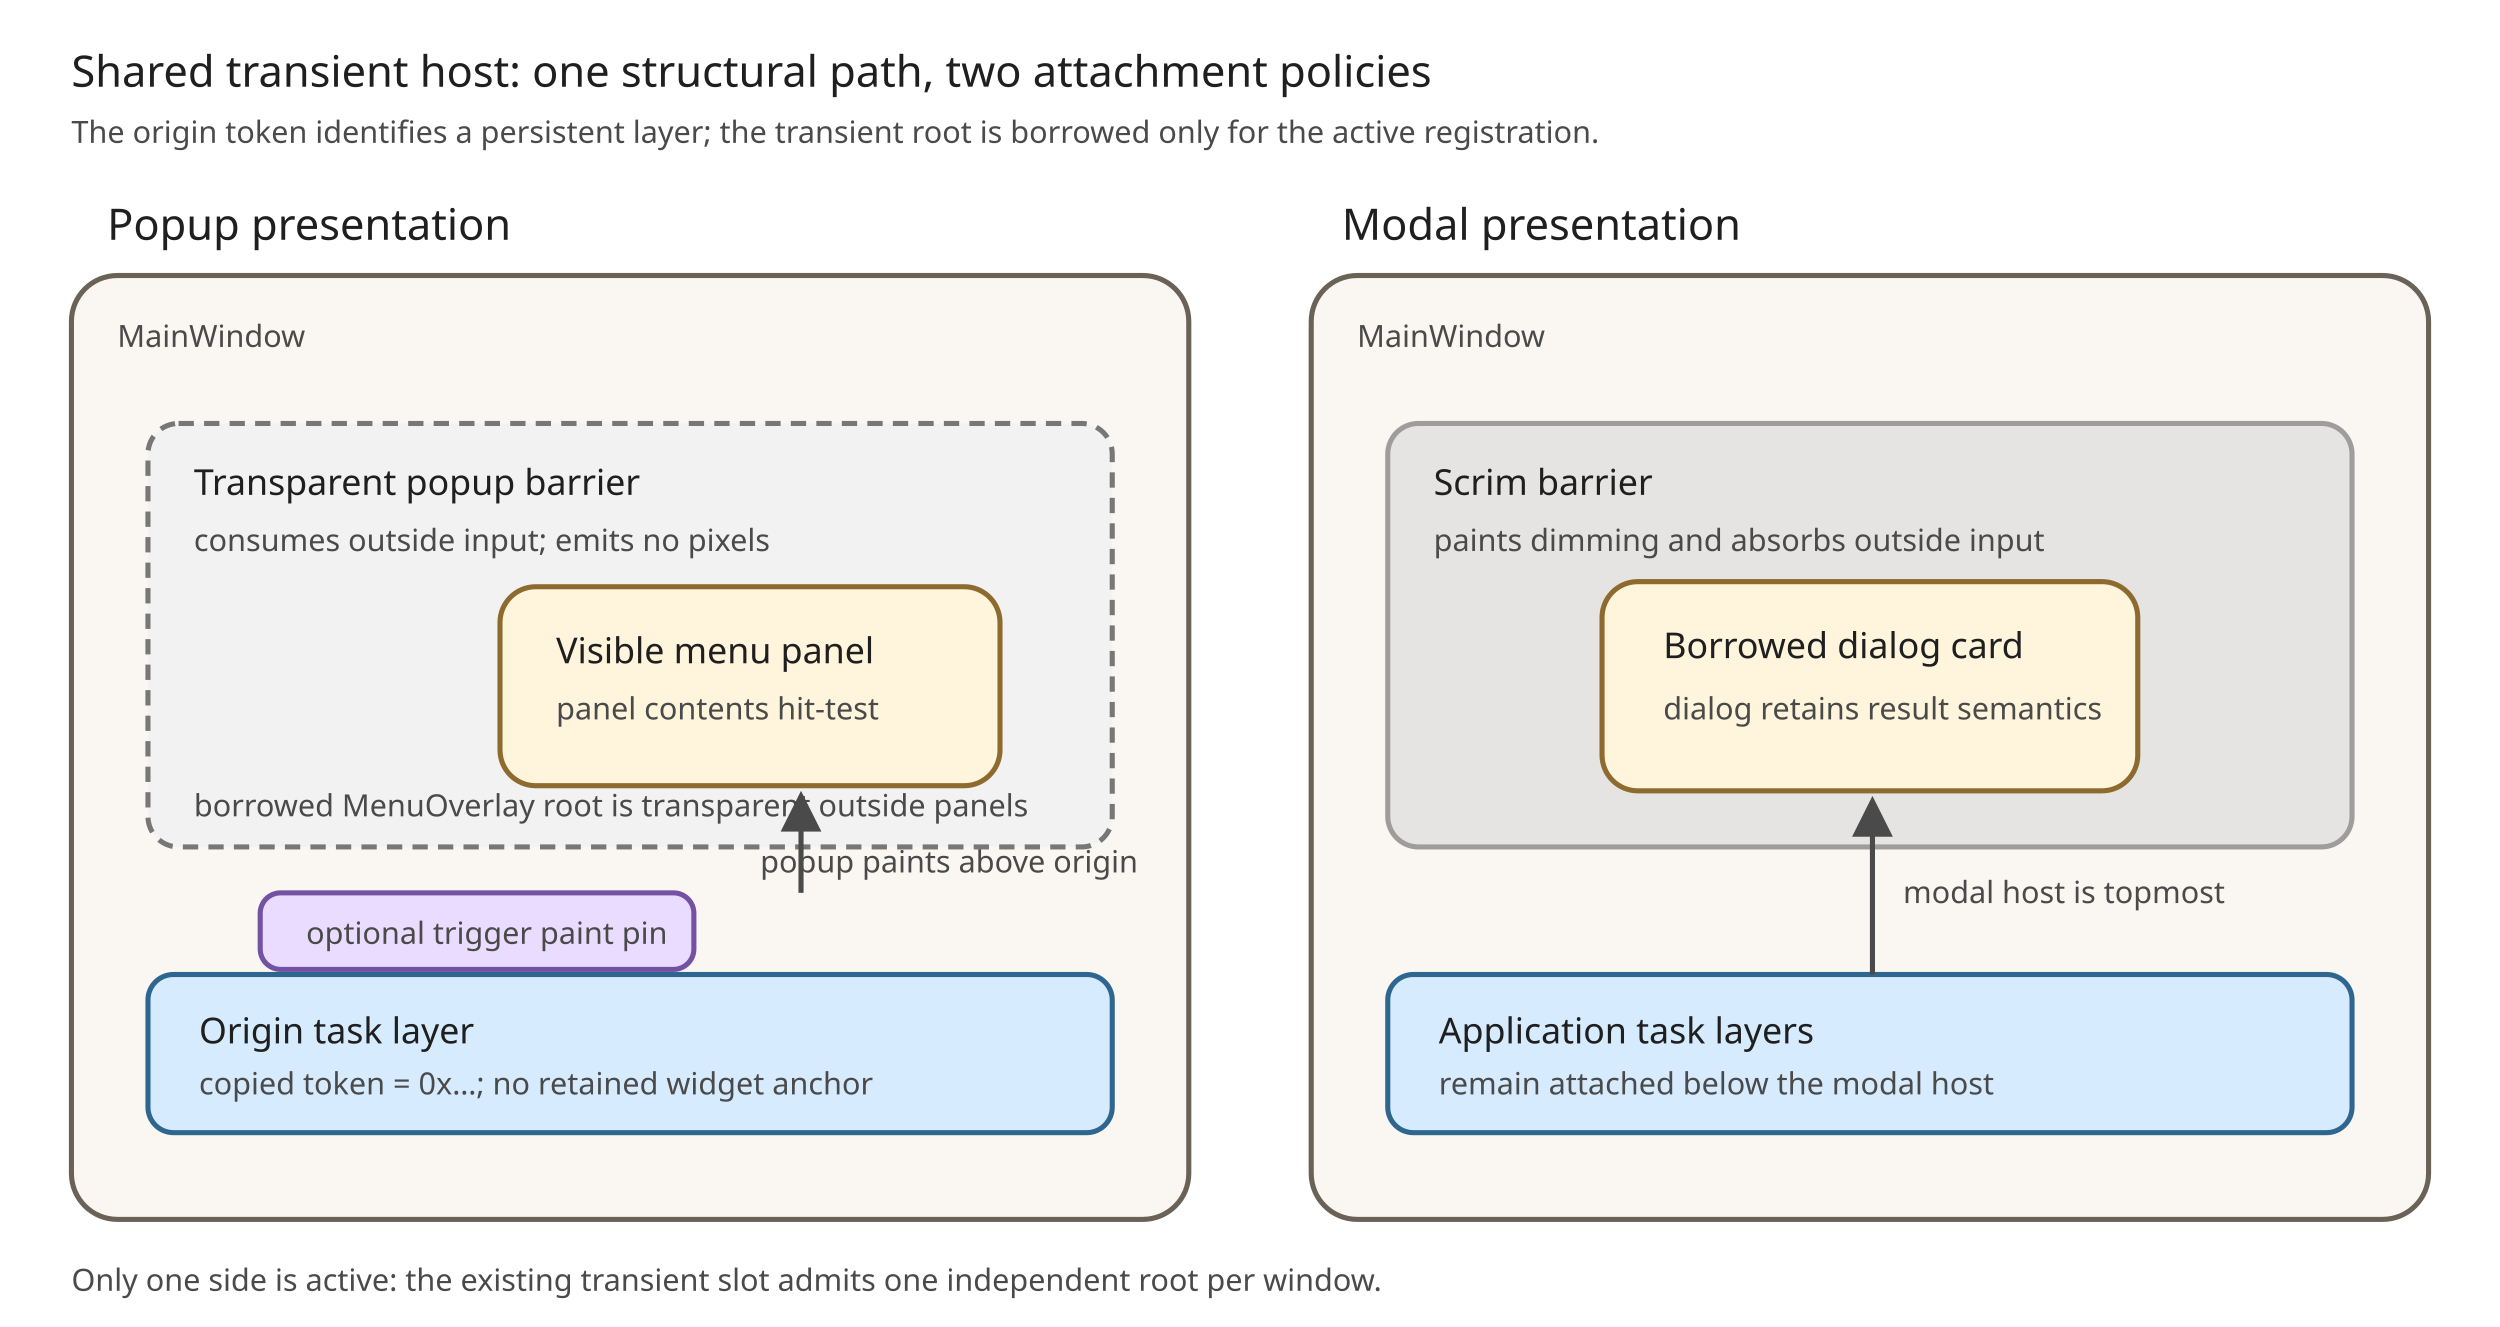
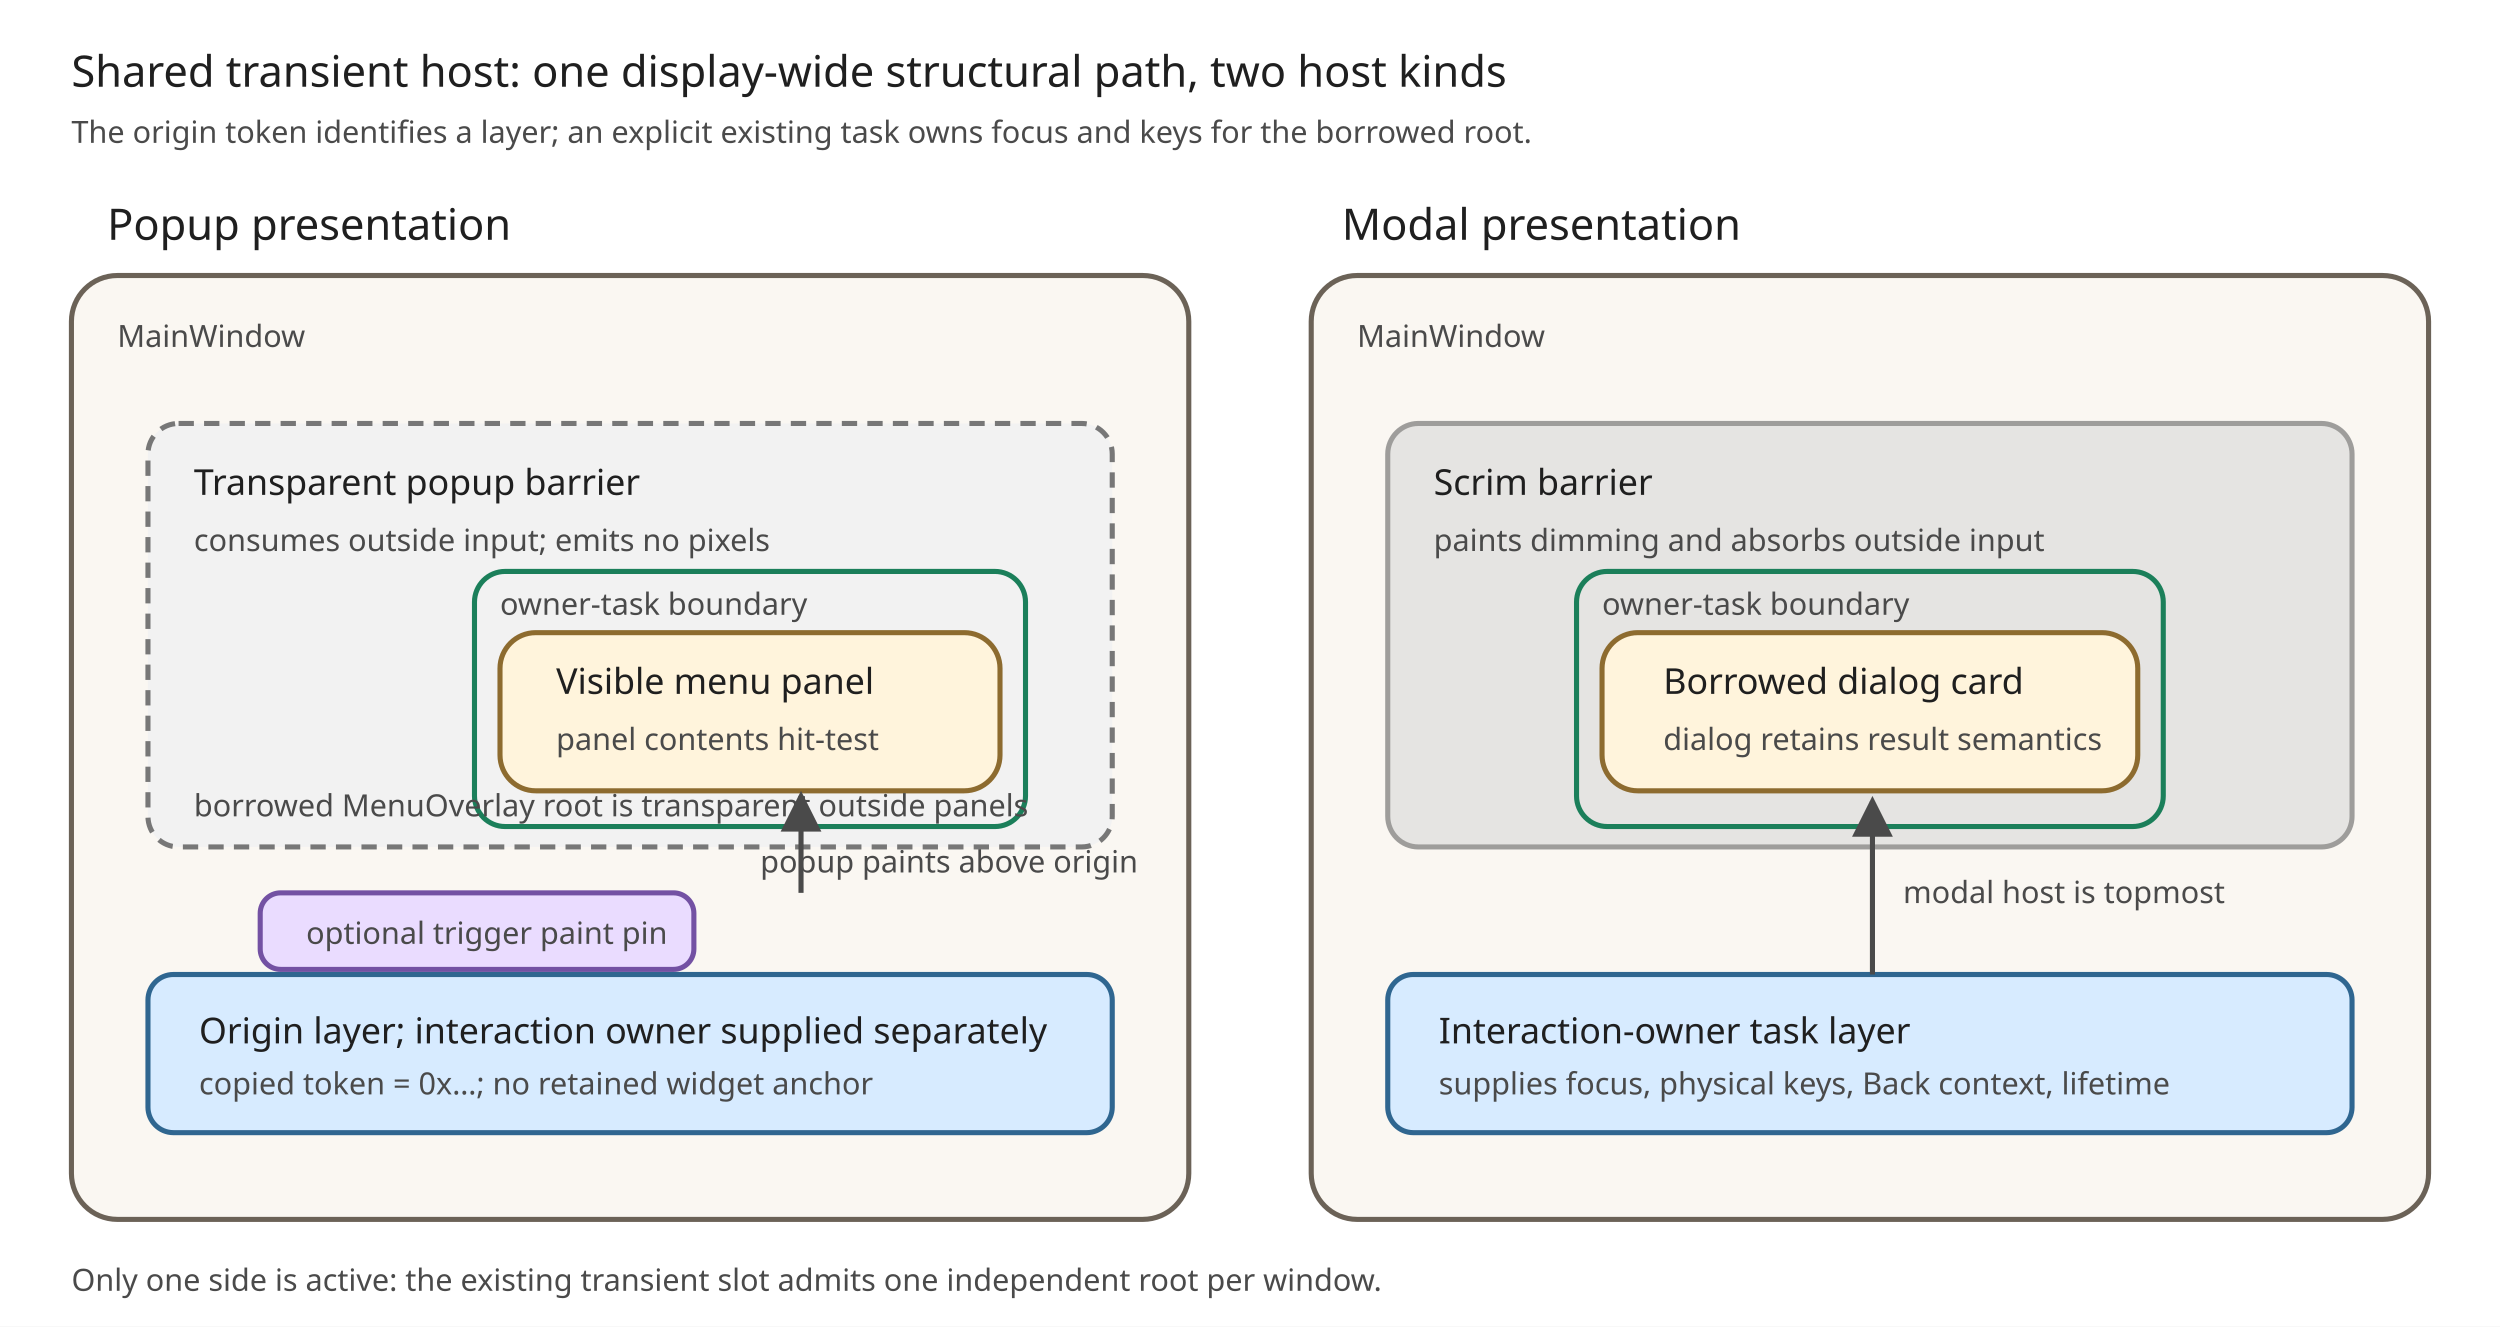
<svg xmlns="http://www.w3.org/2000/svg" width="980" height="520" viewBox="0 0 980 520">
  <rect width="980" height="520" fill="#ffffff" />
  <style>
    .title { font: 17px sans-serif; fill: #1f1f1f; }
    .label { font: 14px sans-serif; fill: #1f1f1f; }
    .small { font: 12px sans-serif; fill: #4a4a4a; }
    .window { fill: #faf7f2; stroke: #6b6257; stroke-width: 2; }
    .task { fill: #d7ebff; stroke: #2f6690; stroke-width: 2; }
    .pin { fill: #eadcff; stroke: #7351a3; stroke-width: 2; }
    .barrier { fill: #f2f2f2; stroke: #777777; stroke-width: 2; stroke-dasharray: 6 4; }
    .surface { fill: #fff4dc; stroke: #8d6b2f; stroke-width: 2; }
    .scrim { fill: #d9d9d9; stroke: #666666; stroke-width: 2; }
+     .boundary { fill: none; stroke: #1b7f5a; stroke-width: 2; }
    .arrow { stroke: #4a4a4a; stroke-width: 2; marker-end: url(#arrow); }
  </style>
  <defs>
    <marker id="arrow" markerWidth="8" markerHeight="8" refX="7" refY="4" orient="auto">
      <path d="M0,0 L8,4 L0,8 z" fill="#4a4a4a" />
    </marker>
  </defs>
-   <text x="28" y="34" class="title">Shared transient host: one structural path, two attachment policies</text>
-   <text x="28" y="56" class="small">The origin token identifies a persistent layer; the transient root is borrowed only for the active registration.</text>
+   <text x="28" y="34" class="title">Shared transient host: one display-wide structural path, two host kinds</text>
+   <text x="28" y="56" class="small">The origin token identifies a layer; an explicit existing task owns focus and keys for the borrowed root.</text>
  <text x="42" y="94" class="title">Popup presentation</text>
  <rect x="28" y="108" width="438" height="370" rx="18" class="window" />
  <text x="46" y="136" class="small">MainWindow</text>
  <rect x="58" y="382" width="378" height="62" rx="10" class="task" />
-   <text x="78" y="409" class="label">Origin task layer</text>
+   <text x="78" y="409" class="label">Origin layer; interaction owner supplied separately</text>
  <text x="78" y="429" class="small">copied token = 0x…; no retained widget anchor</text>
  <rect x="102" y="350" width="170" height="30" rx="8" class="pin" />
  <text x="120" y="370" class="small">optional trigger paint pin</text>
  <rect x="58" y="166" width="378" height="166" rx="12" class="barrier" />
  <text x="76" y="194" class="label">Transparent popup barrier</text>
  <text x="76" y="216" class="small">consumes outside input; emits no pixels</text>
-   <rect x="196" y="230" width="196" height="78" rx="14" class="surface" />
-   <text x="218" y="260" class="label">Visible menu panel</text>
-   <text x="218" y="282" class="small">panel contents hit-test</text>
+   <rect x="186" y="224" width="216" height="100" rx="12" class="boundary" />
+   <text x="196" y="241" class="small">owner-task boundary</text>
+   <rect x="196" y="248" width="196" height="62" rx="14" class="surface" />
+   <text x="218" y="272" class="label">Visible menu panel</text>
+   <text x="218" y="294" class="small">panel contents hit-test</text>
  <text x="76" y="320" class="small">borrowed MenuOverlay root is transparent outside panels</text>
  <line x1="314" y1="350" x2="314" y2="312" class="arrow" />
  <text x="298" y="342" class="small">popup paints above origin</text>
  <text x="526" y="94" class="title">Modal presentation</text>
  <rect x="514" y="108" width="438" height="370" rx="18" class="window" />
  <text x="532" y="136" class="small">MainWindow</text>
  <rect x="544" y="382" width="378" height="62" rx="10" class="task" />
-   <text x="564" y="409" class="label">Application task layers</text>
-   <text x="564" y="429" class="small">remain attached below the modal host</text>
+   <text x="564" y="409" class="label">Interaction-owner task layer</text>
+   <text x="564" y="429" class="small">supplies focus, physical keys, Back context, lifetime</text>
  <rect x="544" y="166" width="378" height="166" rx="12" class="scrim" opacity="0.62" />
  <text x="562" y="194" class="label">Scrim barrier</text>
  <text x="562" y="216" class="small">paints dimming and absorbs outside input</text>
-   <rect x="628" y="228" width="210" height="82" rx="14" class="surface" />
-   <text x="652" y="258" class="label">Borrowed dialog card</text>
-   <text x="652" y="282" class="small">dialog retains result semantics</text>
+   <rect x="618" y="224" width="230" height="100" rx="12" class="boundary" />
+   <text x="628" y="241" class="small">owner-task boundary</text>
+   <rect x="628" y="248" width="210" height="62" rx="14" class="surface" />
+   <text x="652" y="272" class="label">Borrowed dialog card</text>
+   <text x="652" y="294" class="small">dialog retains result semantics</text>
  <line x1="734" y1="382" x2="734" y2="314" class="arrow" />
  <text x="746" y="354" class="small">modal host is topmost</text>
  <text x="28" y="506" class="small">Only one side is active: the existing transient slot admits one independent root per window.</text>
</svg>
